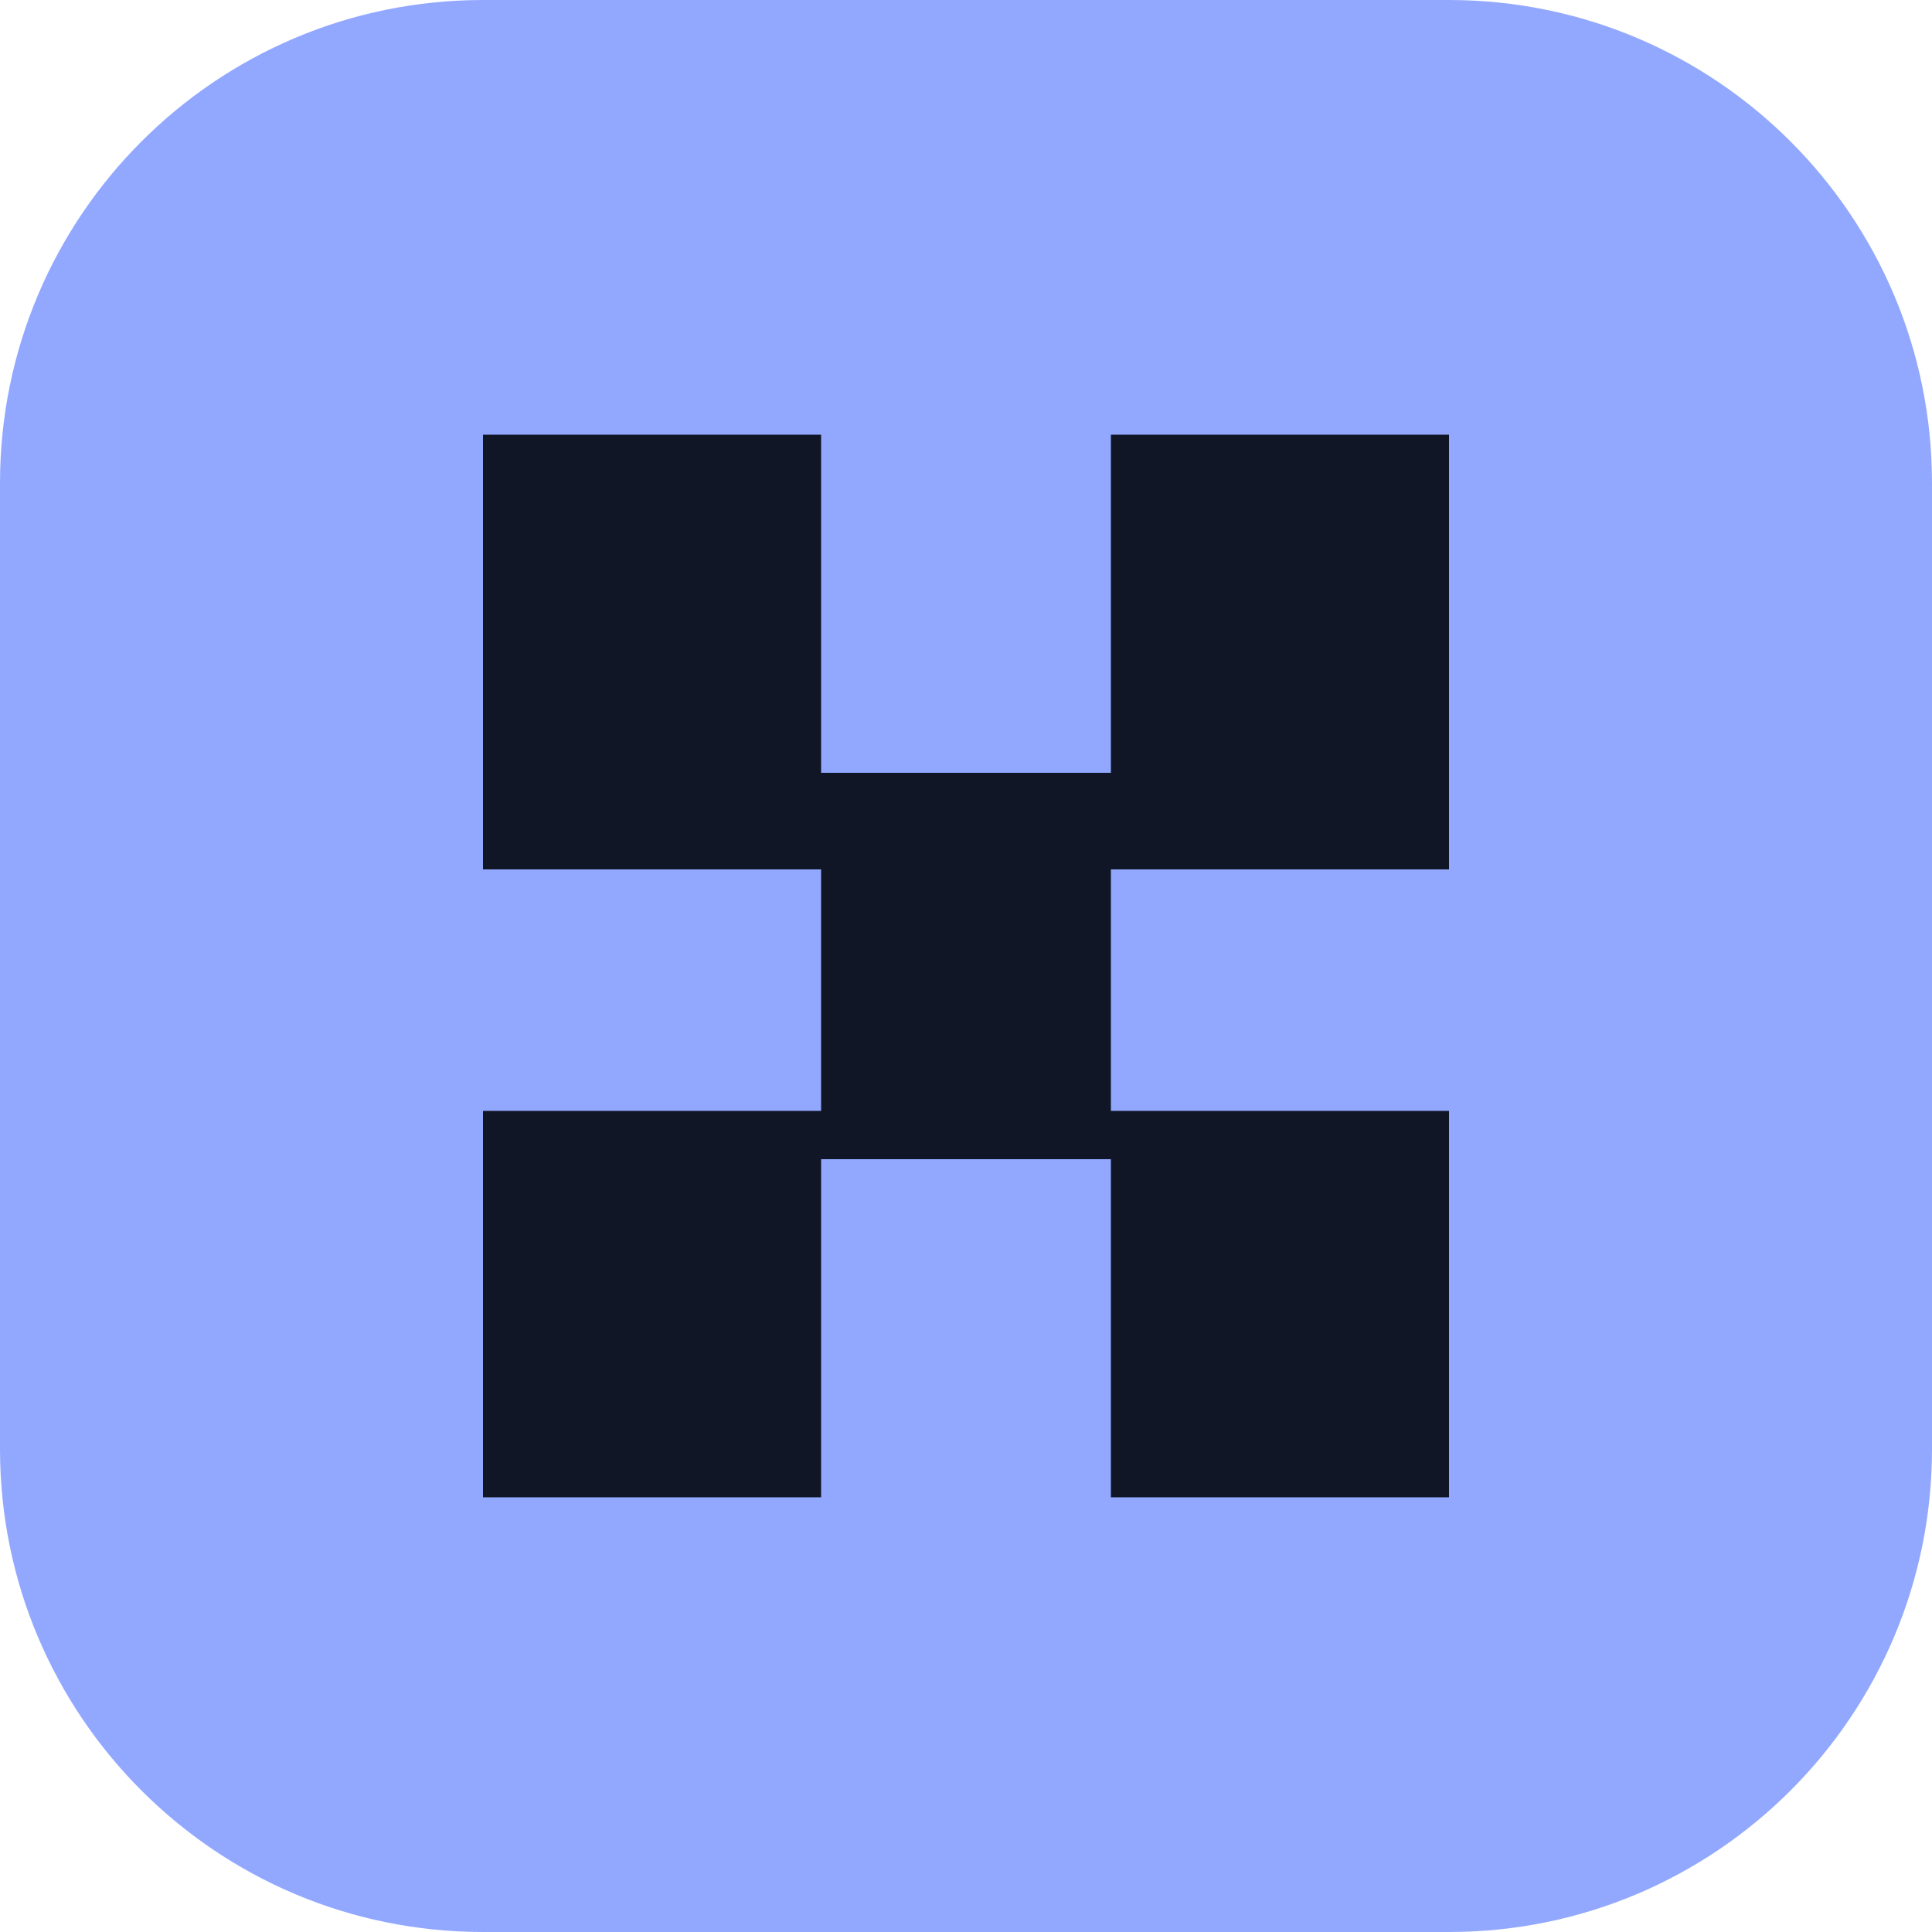
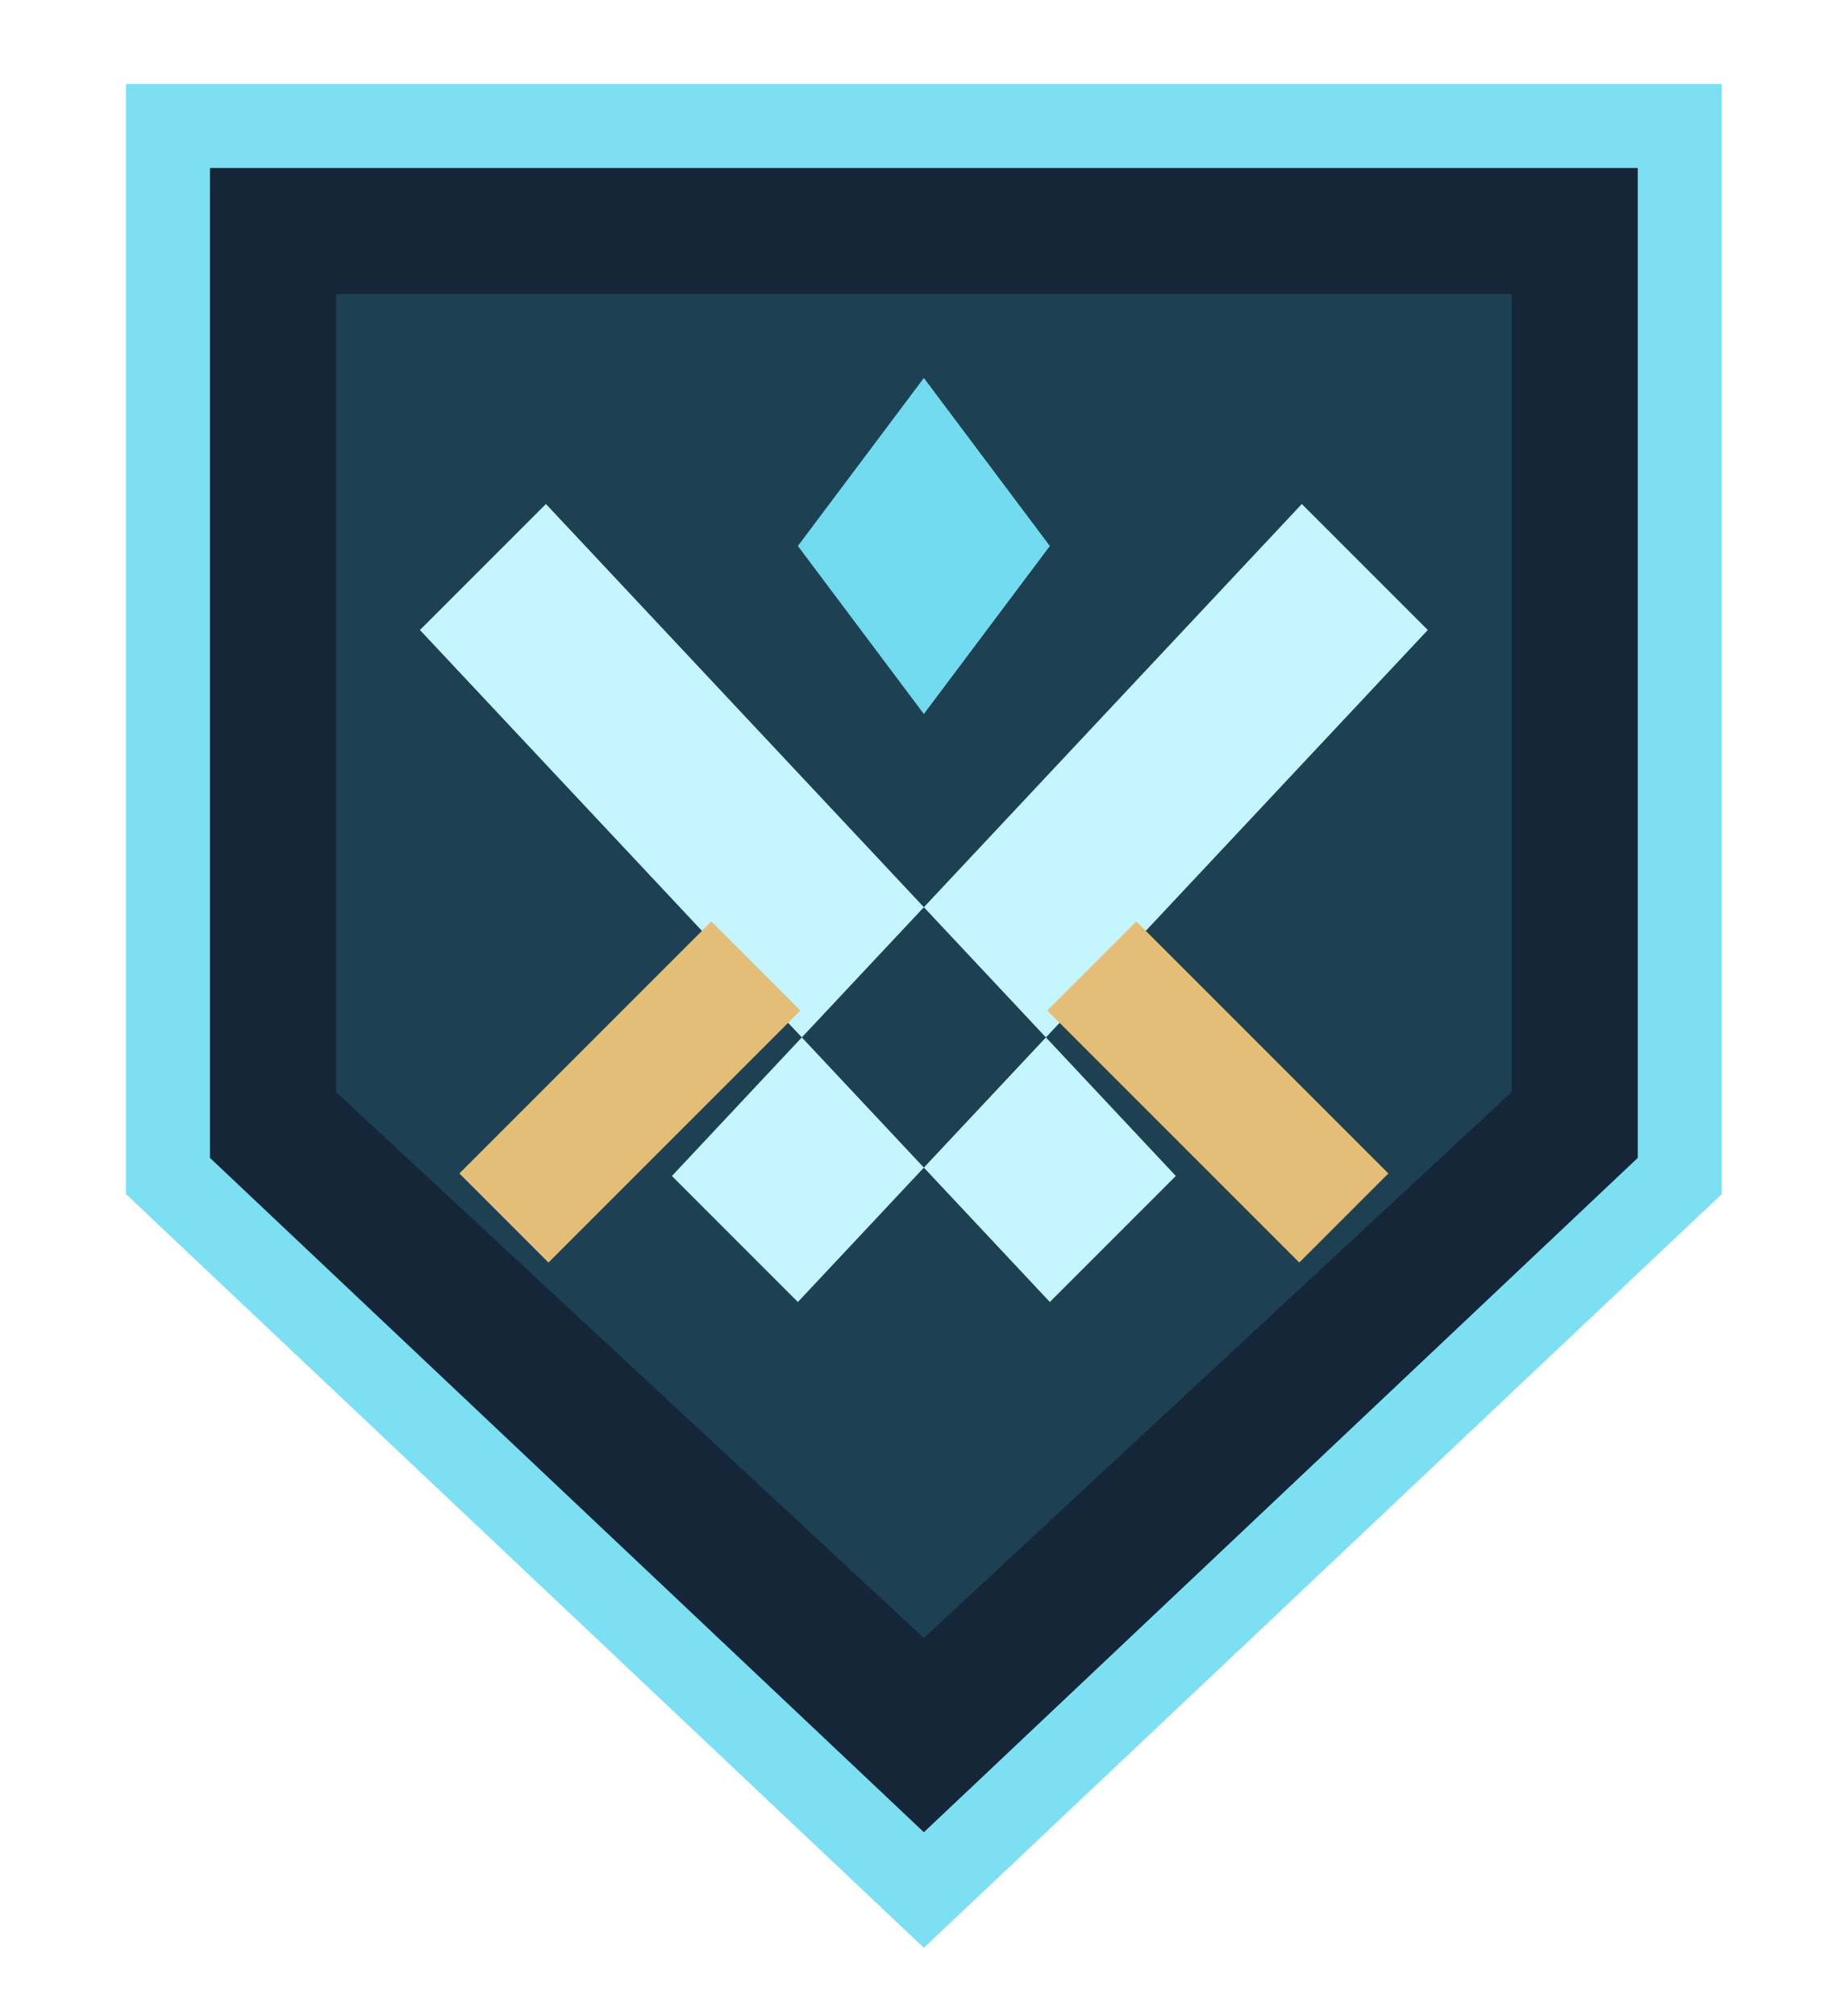
- <svg xmlns="http://www.w3.org/2000/svg" viewBox="0 0 40 40">
-   <rect width="40" height="40" rx="10" fill="#92a8ff" />
-   <path d="M10 9h7v7h6V9h7v9h-7v5h7v8h-7v-7h-6v7h-7v-8h7v-5h-7z" fill="#101625" />
+ <svg xmlns="http://www.w3.org/2000/svg" viewBox="0 0 44 48">
+   <path d="M4 3h36v25L22 45 4 28z" fill="#142637" stroke="#7cdff2" stroke-width="2" />
+   <path d="M8 7h28v19L22 39 8 26z" fill="#1d4052" />
+   <path d="M13 12l15 16-3 3L10 15zM31 12L16 28l3 3 15-16z" fill="#c5f5ff" />
+   <path d="M12 29l6-6m8 0 6 6" stroke="#e4bd78" stroke-width="3" />
+   <path d="M22 9l3 4-3 4-3-4z" fill="#73dbef" />
</svg>
